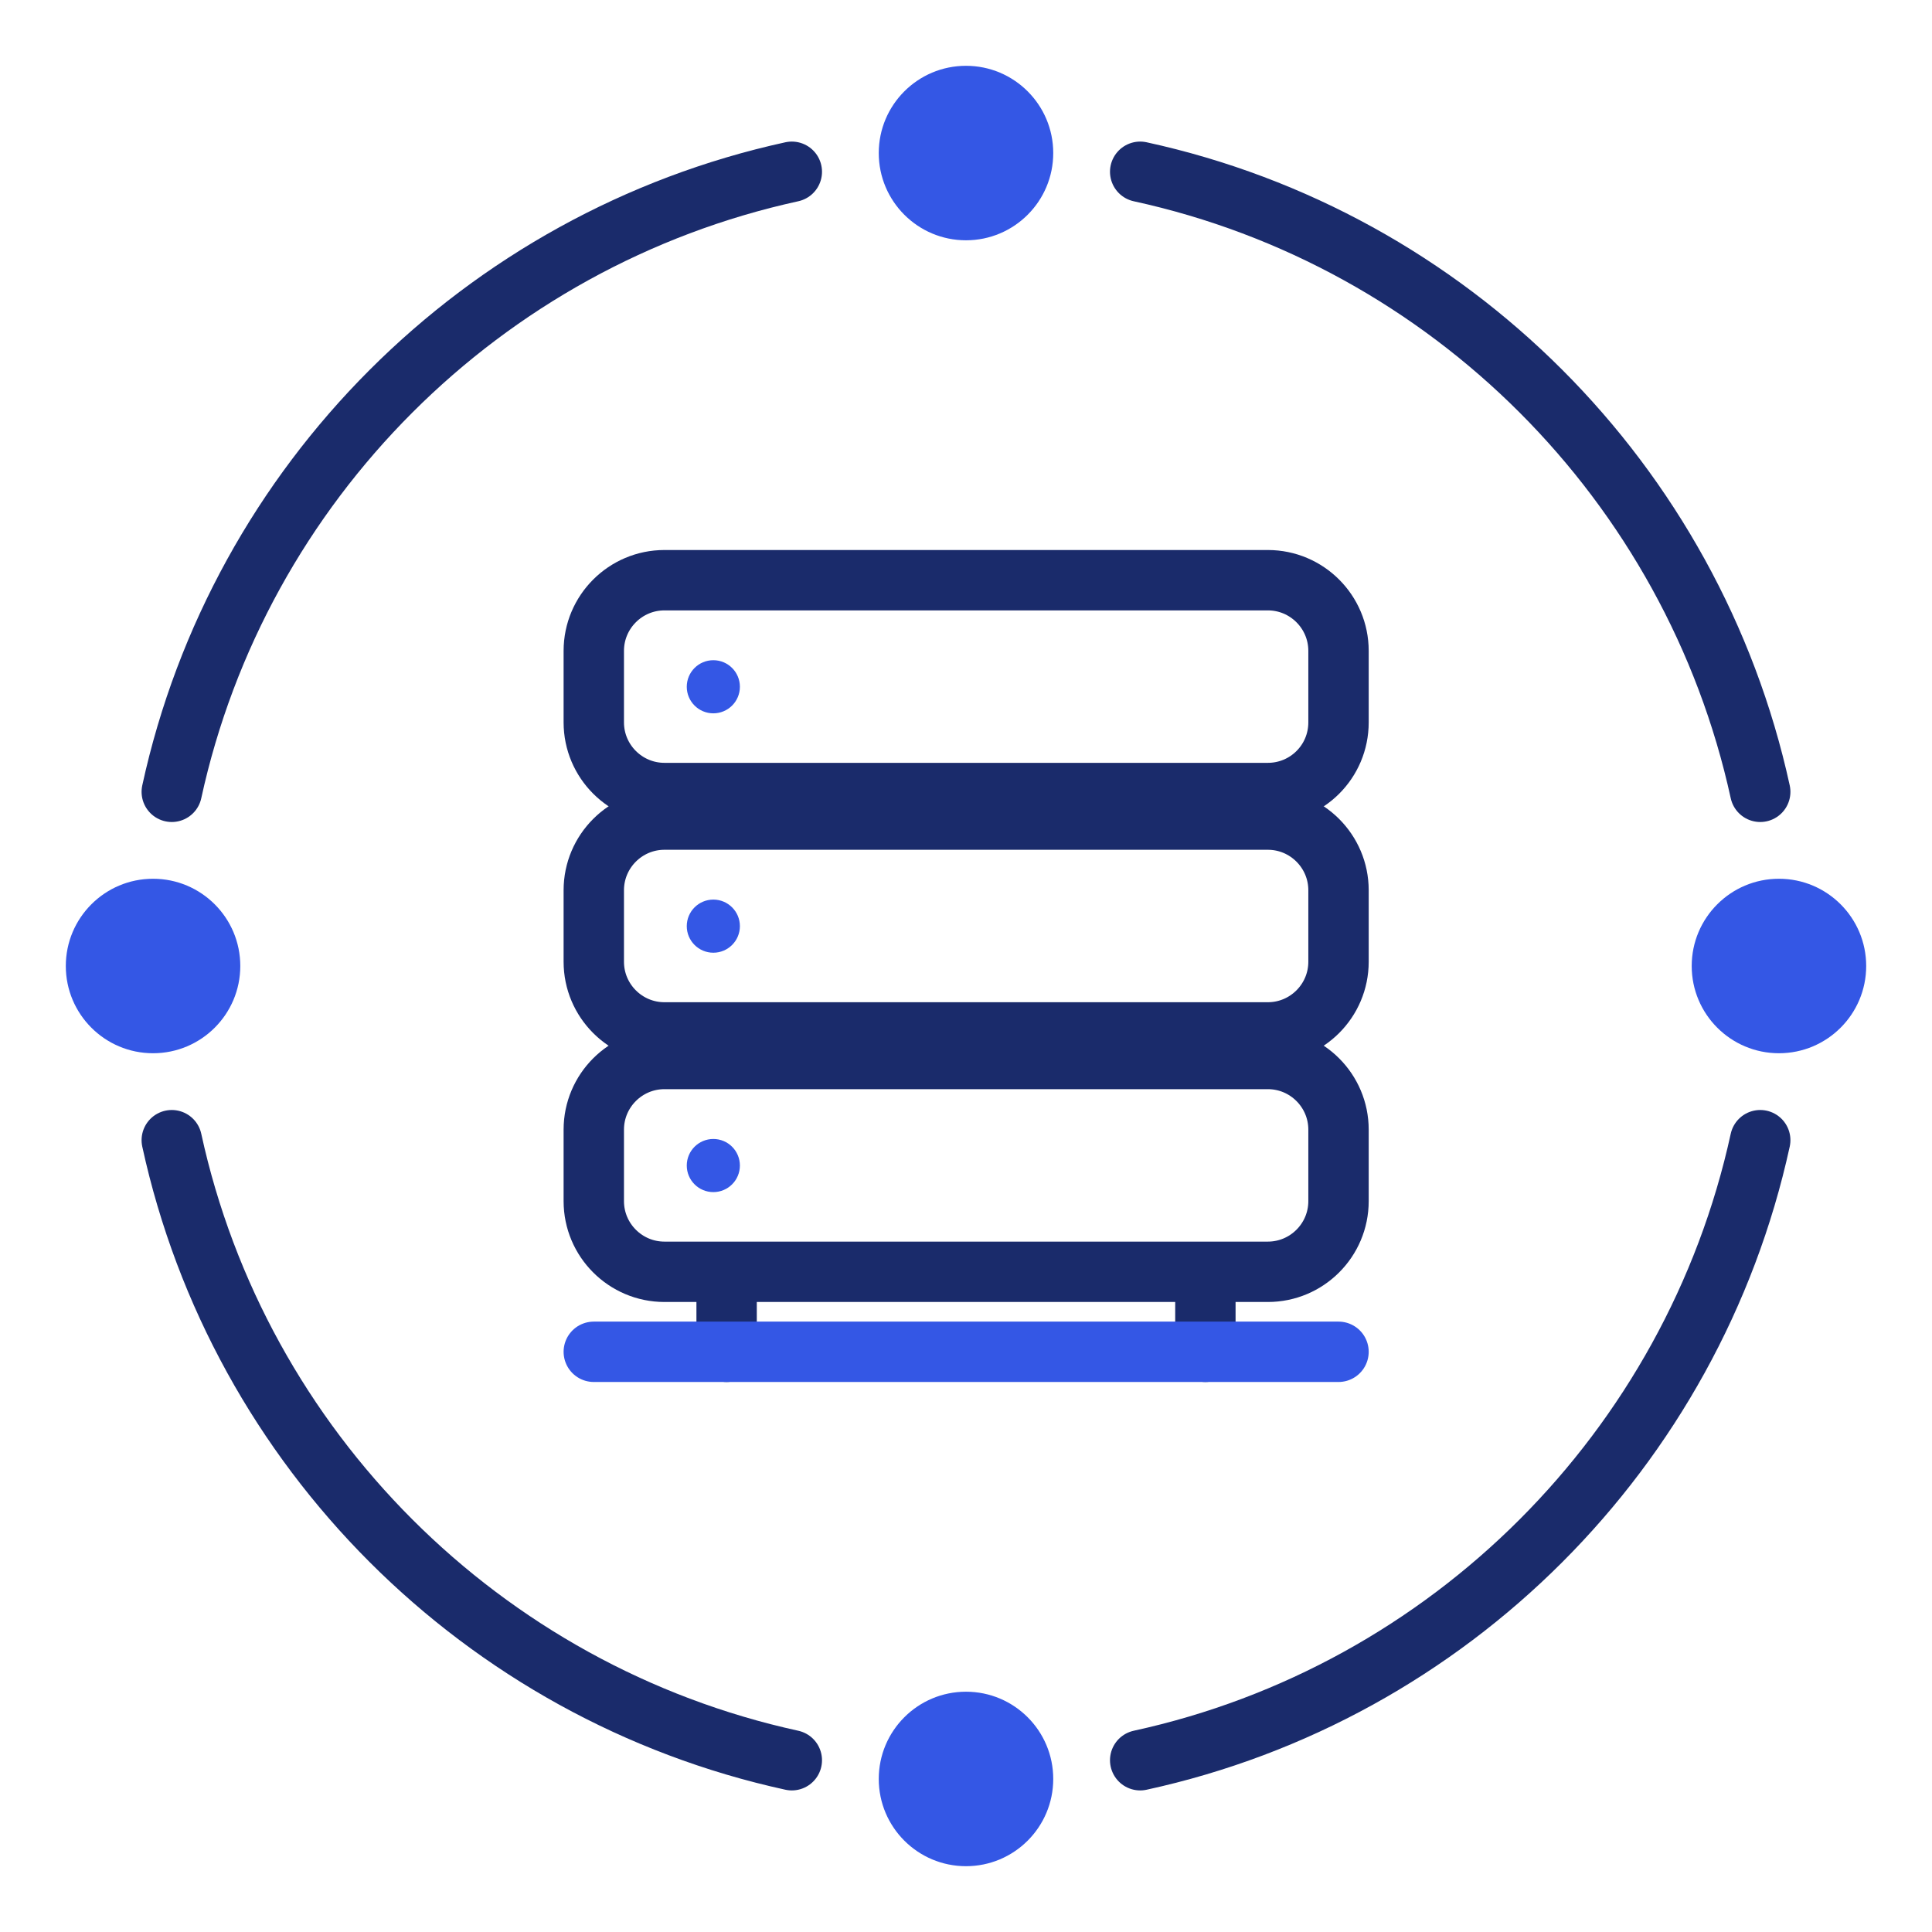
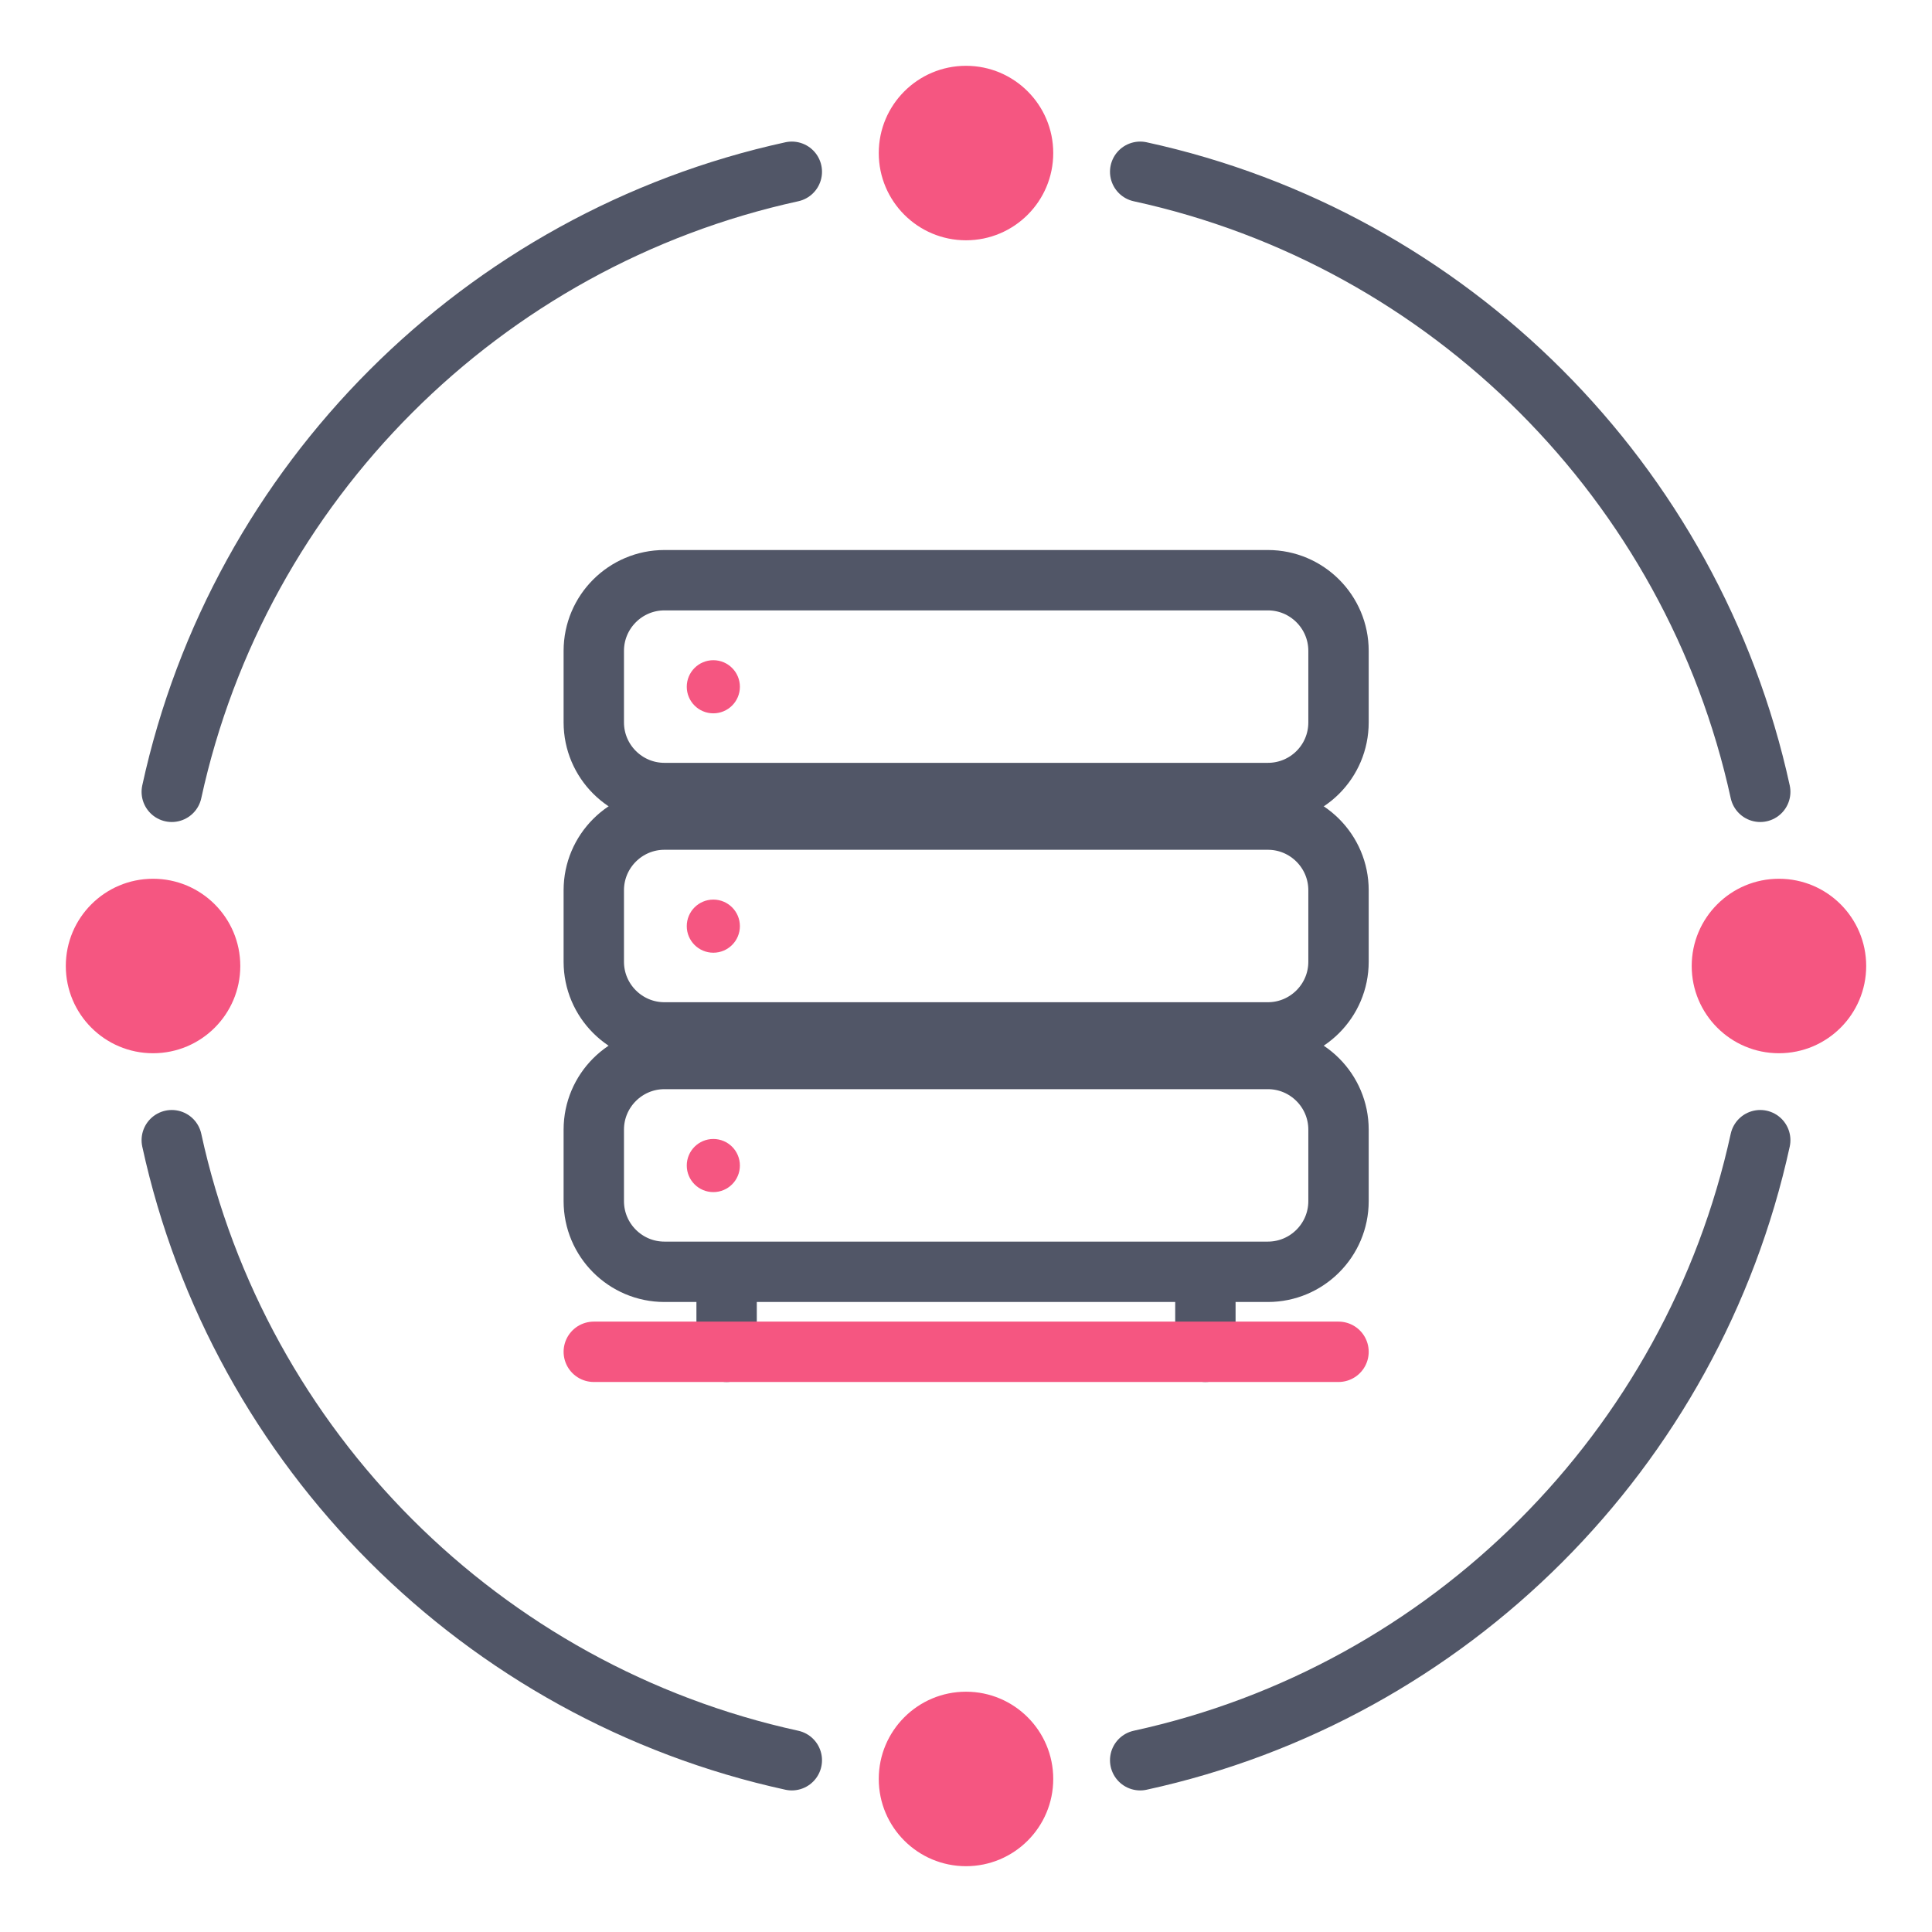
<svg xmlns="http://www.w3.org/2000/svg" width="64" height="64" viewBox="0 0 64 64" fill="none">
-   <path d="M5.69 37.77C7.92 48.01 15.98 56.07 26.23 58.31" stroke="#1A2B6B" stroke-width="2" stroke-miterlimit="10" stroke-linecap="round" stroke-linejoin="round" />
-   <path d="M37.77 58.31C48.01 56.08 56.07 48.02 58.31 37.77" stroke="#1A2B6B" stroke-width="2" stroke-miterlimit="10" stroke-linecap="round" stroke-linejoin="round" />
-   <path d="M5.69 26.23C7.92 15.99 15.98 7.93 26.23 5.69" stroke="#1A2B6B" stroke-width="2" stroke-miterlimit="10" stroke-linecap="round" stroke-linejoin="round" />
-   <path d="M37.77 5.69C48.01 7.92 56.07 15.98 58.31 26.23" stroke="#1A2B6B" stroke-width="2" stroke-miterlimit="10" stroke-linecap="round" stroke-linejoin="round" />
-   <path d="M5.07 34.89C6.666 34.89 7.96 33.596 7.96 32C7.96 30.404 6.666 29.11 5.07 29.11C3.474 29.11 2.18 30.404 2.18 32C2.18 33.596 3.474 34.89 5.07 34.89Z" fill="#3457E5" />
-   <path d="M58.93 34.89C60.526 34.89 61.82 33.596 61.82 32C61.82 30.404 60.526 29.11 58.93 29.11C57.334 29.11 56.04 30.404 56.04 32C56.04 33.596 57.334 34.89 58.93 34.89Z" fill="#3457E5" />
-   <path d="M32 61.82C33.596 61.82 34.89 60.526 34.89 58.93C34.89 57.334 33.596 56.04 32 56.04C30.404 56.04 29.11 57.334 29.11 58.93C29.11 60.526 30.404 61.82 32 61.82Z" fill="#3457E5" />
-   <path d="M32 7.96C33.596 7.96 34.89 6.666 34.89 5.07C34.89 3.474 33.596 2.18 32 2.18C30.404 2.18 29.11 3.474 29.11 5.07C29.11 6.666 30.404 7.96 32 7.96Z" fill="#3457E5" />
-   <path d="M42 26.27H22.01C20.72 26.27 19.67 25.22 19.67 23.93V21.56C19.67 20.27 20.72 19.22 22.01 19.22H42C43.29 19.22 44.34 20.27 44.34 21.56V23.93C44.34 25.23 43.29 26.27 42 26.27Z" stroke="#1A2B6B" stroke-width="2" stroke-miterlimit="10" stroke-linecap="round" stroke-linejoin="round" />
-   <path d="M42 34.2H22.01C20.72 34.2 19.67 33.15 19.67 31.86V29.49C19.67 28.2 20.72 27.15 22.01 27.15H42C43.29 27.15 44.34 28.2 44.34 29.49V31.86C44.34 33.15 43.29 34.2 42 34.2Z" stroke="#1A2B6B" stroke-width="2" stroke-miterlimit="10" stroke-linecap="round" stroke-linejoin="round" />
-   <path d="M42 42.13H22.01C20.72 42.13 19.67 41.08 19.67 39.79V37.42C19.67 36.13 20.72 35.08 22.01 35.08H42C43.29 35.08 44.34 36.13 44.34 37.42V39.79C44.34 41.08 43.29 42.13 42 42.13Z" stroke="#1A2B6B" stroke-width="2" stroke-miterlimit="10" stroke-linecap="round" stroke-linejoin="round" />
-   <path d="M24.07 43.01V44.78" stroke="#1A2B6B" stroke-width="2" stroke-miterlimit="10" stroke-linecap="round" stroke-linejoin="round" />
-   <path d="M39.93 43.01V44.78" stroke="#1A2B6B" stroke-width="2" stroke-miterlimit="10" stroke-linecap="round" stroke-linejoin="round" />
-   <path d="M23.63 23.63C24.116 23.63 24.51 23.236 24.51 22.75C24.51 22.264 24.116 21.87 23.63 21.87C23.144 21.87 22.75 22.264 22.75 22.75C22.75 23.236 23.144 23.63 23.63 23.63Z" fill="#3457E5" />
-   <path d="M23.63 31.56C24.116 31.56 24.51 31.166 24.51 30.68C24.51 30.194 24.116 29.8 23.63 29.8C23.144 29.8 22.75 30.194 22.75 30.68C22.75 31.166 23.144 31.56 23.63 31.56Z" fill="#3457E5" />
-   <path d="M23.63 39.49C24.116 39.49 24.51 39.096 24.51 38.61C24.51 38.124 24.116 37.73 23.63 37.73C23.144 37.73 22.75 38.124 22.75 38.61C22.75 39.096 23.144 39.49 23.63 39.49Z" fill="#3457E5" />
-   <path d="M19.67 44.78H44.34" stroke="#3457E5" stroke-width="2" stroke-miterlimit="10" stroke-linecap="round" stroke-linejoin="round" />
+   <path d="M5.69 37.77C7.92 48.01 15.98 56.07 26.23 58.31" stroke="#515667" stroke-width="2" stroke-miterlimit="10" stroke-linecap="round" stroke-linejoin="round" />
+   <path d="M37.77 58.31C48.01 56.08 56.07 48.02 58.31 37.77" stroke="#515667" stroke-width="2" stroke-miterlimit="10" stroke-linecap="round" stroke-linejoin="round" />
+   <path d="M5.69 26.23C7.92 15.99 15.98 7.93 26.23 5.69" stroke="#515667" stroke-width="2" stroke-miterlimit="10" stroke-linecap="round" stroke-linejoin="round" />
+   <path d="M37.77 5.69C48.01 7.92 56.07 15.98 58.31 26.23" stroke="#515667" stroke-width="2" stroke-miterlimit="10" stroke-linecap="round" stroke-linejoin="round" />
+   <path d="M5.07 34.89C6.666 34.89 7.96 33.596 7.96 32C7.96 30.404 6.666 29.11 5.07 29.11C3.474 29.11 2.18 30.404 2.18 32C2.18 33.596 3.474 34.89 5.07 34.89Z" fill="#F55681" />
+   <path d="M58.93 34.89C60.526 34.89 61.82 33.596 61.82 32C61.82 30.404 60.526 29.11 58.93 29.11C57.334 29.11 56.04 30.404 56.04 32C56.04 33.596 57.334 34.89 58.93 34.89Z" fill="#F55681" />
+   <path d="M32 61.82C33.596 61.82 34.89 60.526 34.89 58.93C34.89 57.334 33.596 56.04 32 56.04C30.404 56.04 29.11 57.334 29.11 58.93C29.11 60.526 30.404 61.82 32 61.82Z" fill="#F55681" />
+   <path d="M32 7.96C33.596 7.96 34.89 6.666 34.89 5.07C34.89 3.474 33.596 2.18 32 2.18C30.404 2.18 29.11 3.474 29.11 5.07C29.11 6.666 30.404 7.96 32 7.96Z" fill="#F55681" />
+   <path d="M42 26.27H22.01C20.72 26.27 19.67 25.22 19.67 23.93V21.56C19.67 20.27 20.72 19.22 22.01 19.22H42C43.29 19.22 44.34 20.27 44.34 21.56V23.93C44.34 25.23 43.29 26.27 42 26.27Z" stroke="#515667" stroke-width="2" stroke-miterlimit="10" stroke-linecap="round" stroke-linejoin="round" />
+   <path d="M42 34.2H22.01C20.72 34.2 19.67 33.15 19.67 31.86V29.49C19.67 28.2 20.72 27.15 22.01 27.15H42C43.29 27.15 44.34 28.2 44.34 29.49V31.86C44.34 33.15 43.29 34.2 42 34.2Z" stroke="#515667" stroke-width="2" stroke-miterlimit="10" stroke-linecap="round" stroke-linejoin="round" />
+   <path d="M42 42.13H22.01C20.72 42.13 19.67 41.08 19.67 39.79V37.42C19.67 36.13 20.72 35.08 22.01 35.08H42C43.29 35.08 44.34 36.13 44.34 37.42V39.79C44.34 41.08 43.29 42.13 42 42.13Z" stroke="#515667" stroke-width="2" stroke-miterlimit="10" stroke-linecap="round" stroke-linejoin="round" />
+   <path d="M24.07 43.01V44.78" stroke="#515667" stroke-width="2" stroke-miterlimit="10" stroke-linecap="round" stroke-linejoin="round" />
+   <path d="M39.93 43.01V44.78" stroke="#515667" stroke-width="2" stroke-miterlimit="10" stroke-linecap="round" stroke-linejoin="round" />
+   <path d="M23.63 23.63C24.116 23.63 24.51 23.236 24.51 22.75C24.51 22.264 24.116 21.87 23.63 21.87C23.144 21.87 22.75 22.264 22.75 22.75C22.75 23.236 23.144 23.63 23.63 23.63Z" fill="#F55681" />
+   <path d="M23.63 31.56C24.116 31.56 24.51 31.166 24.51 30.68C24.51 30.194 24.116 29.8 23.63 29.8C23.144 29.8 22.75 30.194 22.75 30.68C22.75 31.166 23.144 31.56 23.63 31.56Z" fill="#F55681" />
+   <path d="M23.63 39.49C24.116 39.49 24.51 39.096 24.51 38.61C24.51 38.124 24.116 37.73 23.63 37.73C23.144 37.73 22.75 38.124 22.75 38.61C22.75 39.096 23.144 39.49 23.63 39.49Z" fill="#F55681" />
+   <path d="M19.67 44.78H44.34" stroke="#F55681" stroke-width="2" stroke-miterlimit="10" stroke-linecap="round" stroke-linejoin="round" />
</svg>
